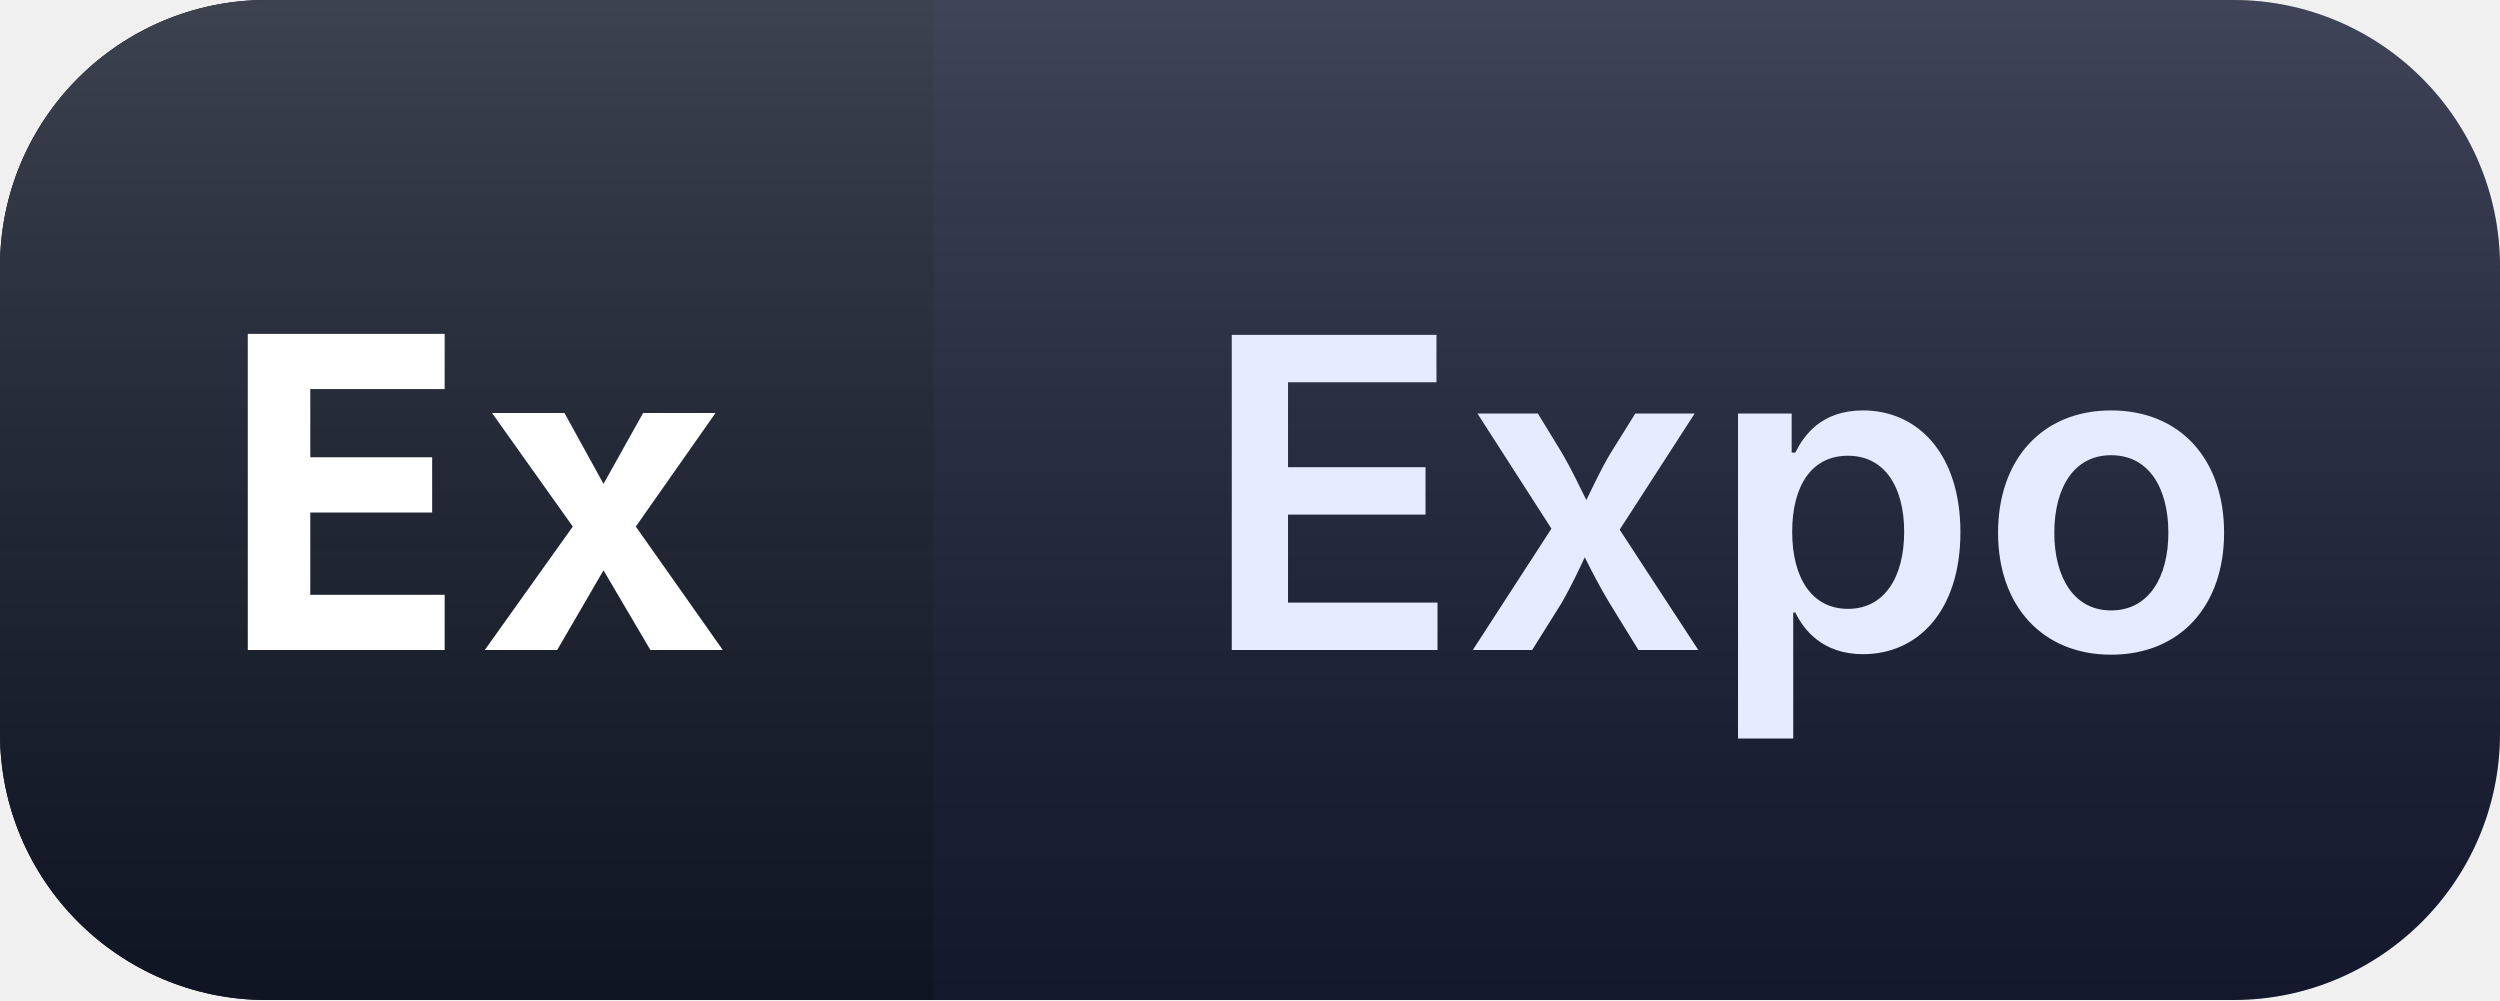
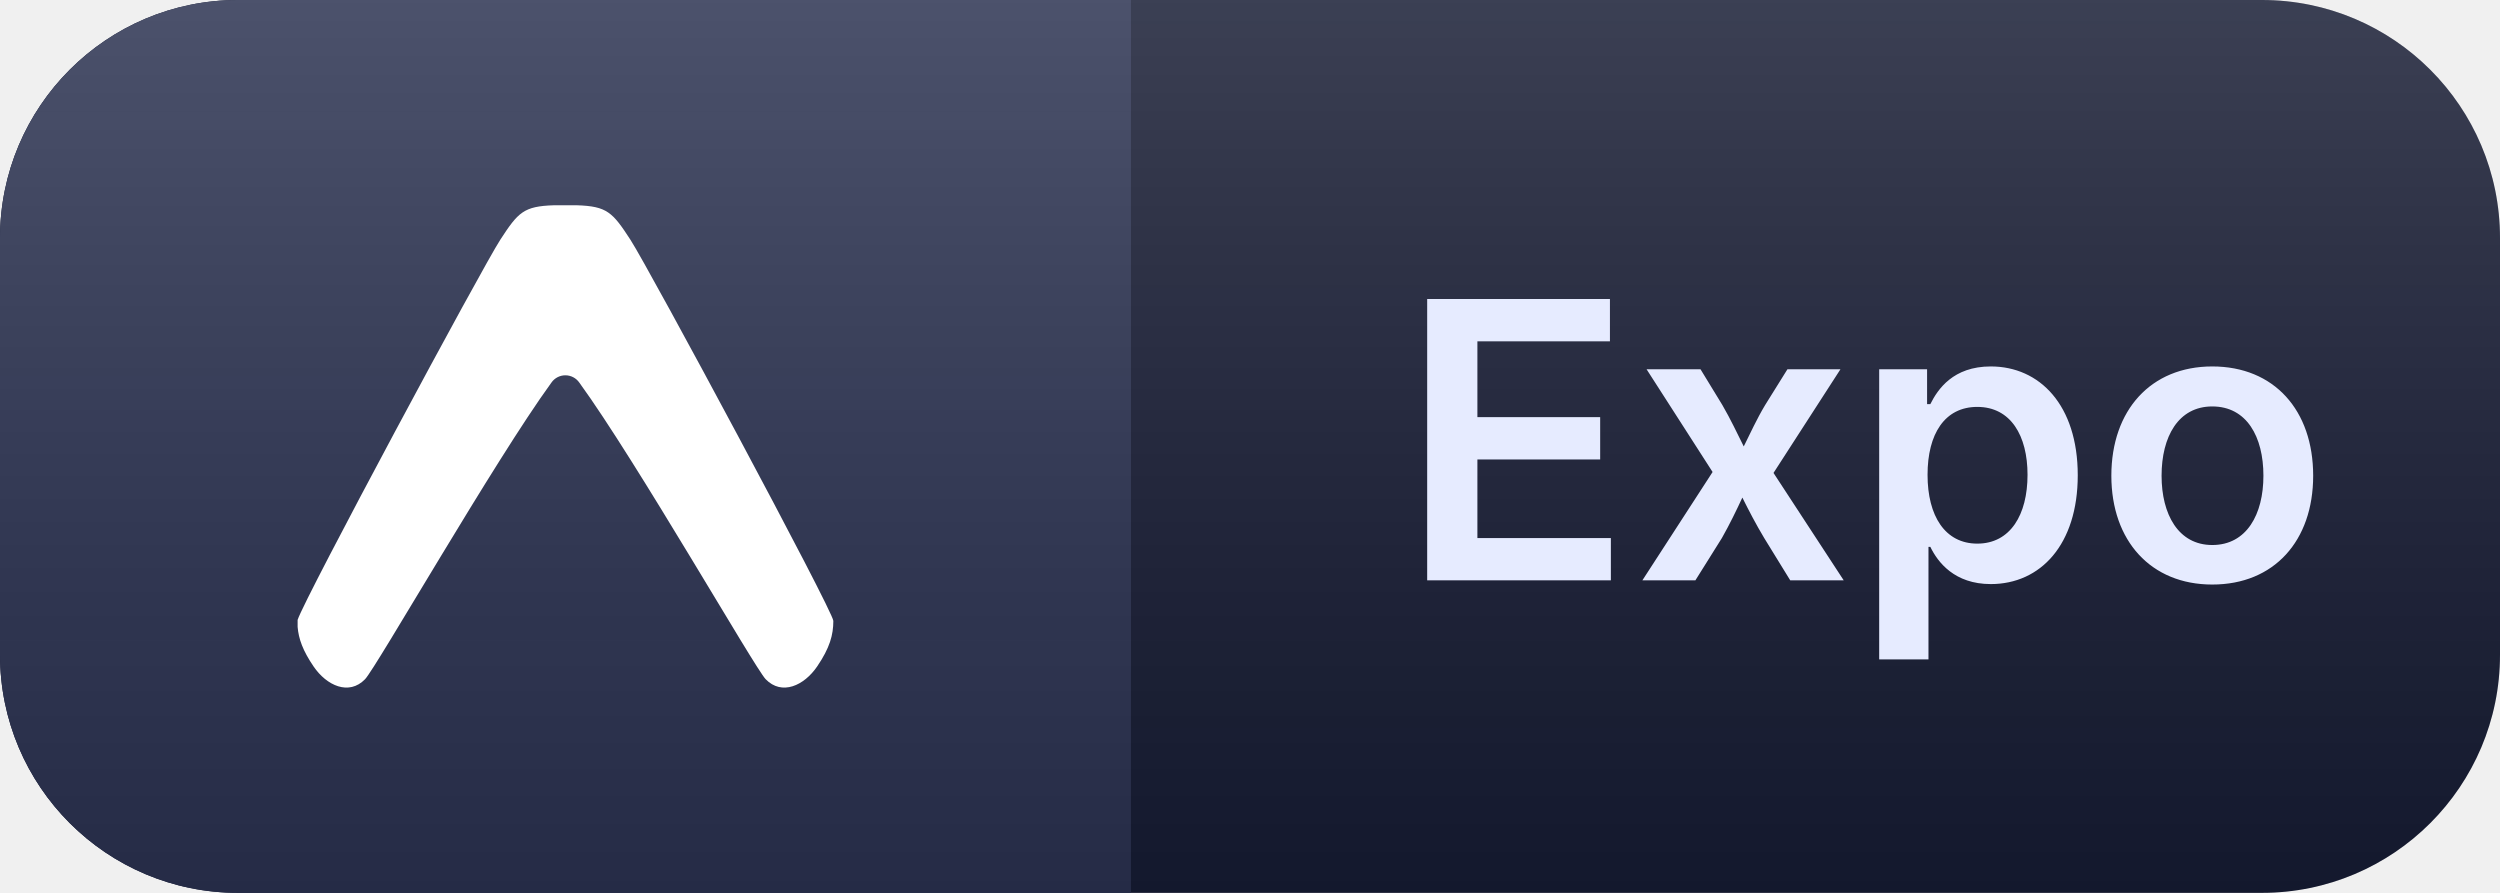
- <svg xmlns="http://www.w3.org/2000/svg" width="75" height="30" viewBox="0 0 75 30" role="img" aria-label="Expo">
+ <svg xmlns="http://www.w3.org/2000/svg" width="84" height="30" viewBox="0 0 84 30" role="img" aria-label="Expo">
  <defs>
    <linearGradient id="s" x2="0" y2="1">
-       <stop offset="0" stop-color="#fff" stop-opacity=".18" />
+       <stop offset="0" stop-color="#fff" stop-opacity=".16" />
      <stop offset="1" stop-opacity=".12" />
    </linearGradient>
  </defs>
-   <rect width="75" height="30" rx="8" fill="#161b33" />
-   <rect width="28" height="30" rx="8" fill="#111827" />
-   <rect x="20" width="8" height="30" fill="#111827" />
-   <rect width="75" height="30" rx="8" fill="url(#s)" />
-   <text x="14.2" y="19.5" text-anchor="middle" font-family="'SF Mono',Menlo,Consolas,monospace" font-size="13" font-weight="800" fill="#fff">Ex</text>
-   <text x="36" y="19.5" font-family="Inter,'Segoe UI',Helvetica,Arial,sans-serif" font-size="13" font-weight="600" fill="#e6ebff">Expo</text>
+   <rect width="84" height="30" rx="8" fill="#161b33" />
+   <rect width="38" height="30" rx="8" fill="#2a3150" />
+   <rect x="30" width="8" height="30" fill="#2a3150" />
+   <rect width="84" height="30" rx="8" fill="url(#s)" />
+   <g transform="translate(10.0,6) scale(0.75)">
+     <path d="M0 20.084c.043.53.23 1.063.718 1.778.58.849 1.576 1.315 2.303.567.49-.505 5.794-9.776 8.35-13.29a.761.761 0 011.248 0c2.556 3.514 7.86 12.785 8.35 13.29.727.748 1.723.282 2.303-.567.57-.835.728-1.42.728-2.046 0-.426-8.26-15.798-9.092-17.078-.8-1.23-1.044-1.498-2.397-1.542h-1.032c-1.353.044-1.597.311-2.398 1.542C8.267 3.991.33 18.758 0 19.77Z" fill="#ffffff" />
+   </g>
+   <text x="47" y="19.5" font-family="Inter,Segoe UI,Helvetica,Arial,sans-serif" font-size="13" font-weight="600" fill="#e6ebff">Expo</text>
</svg>
